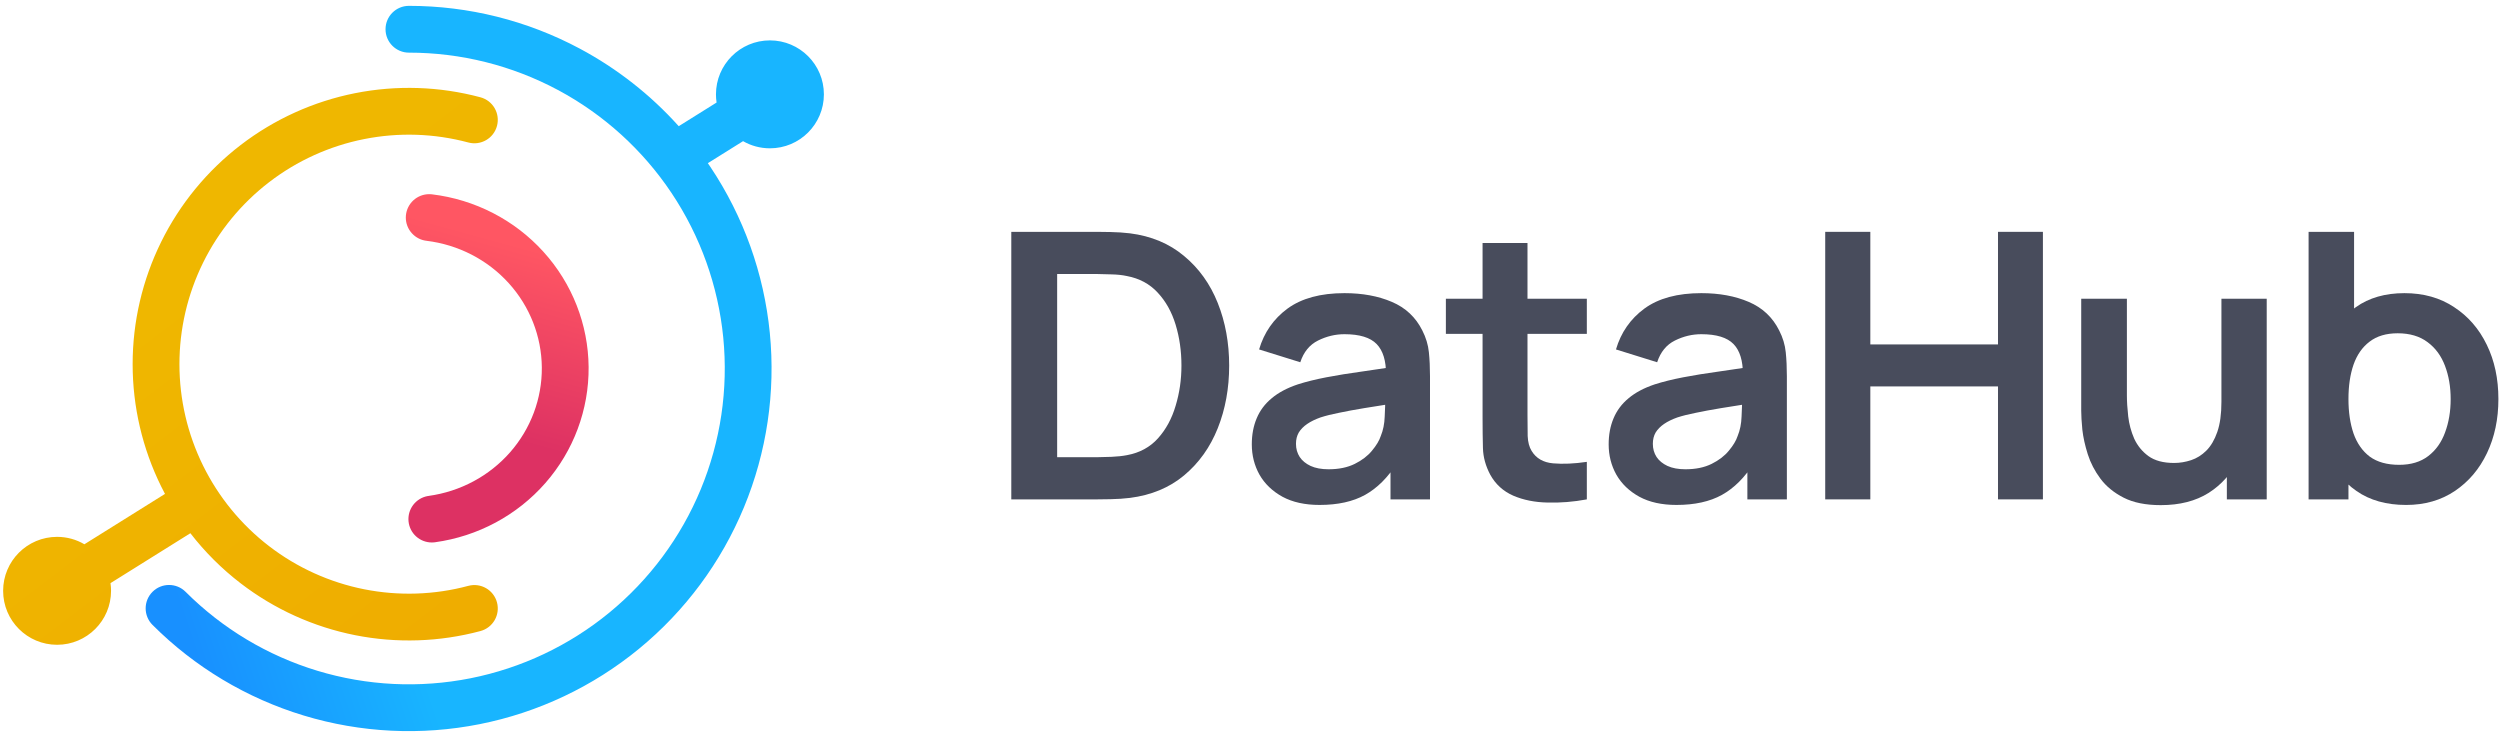
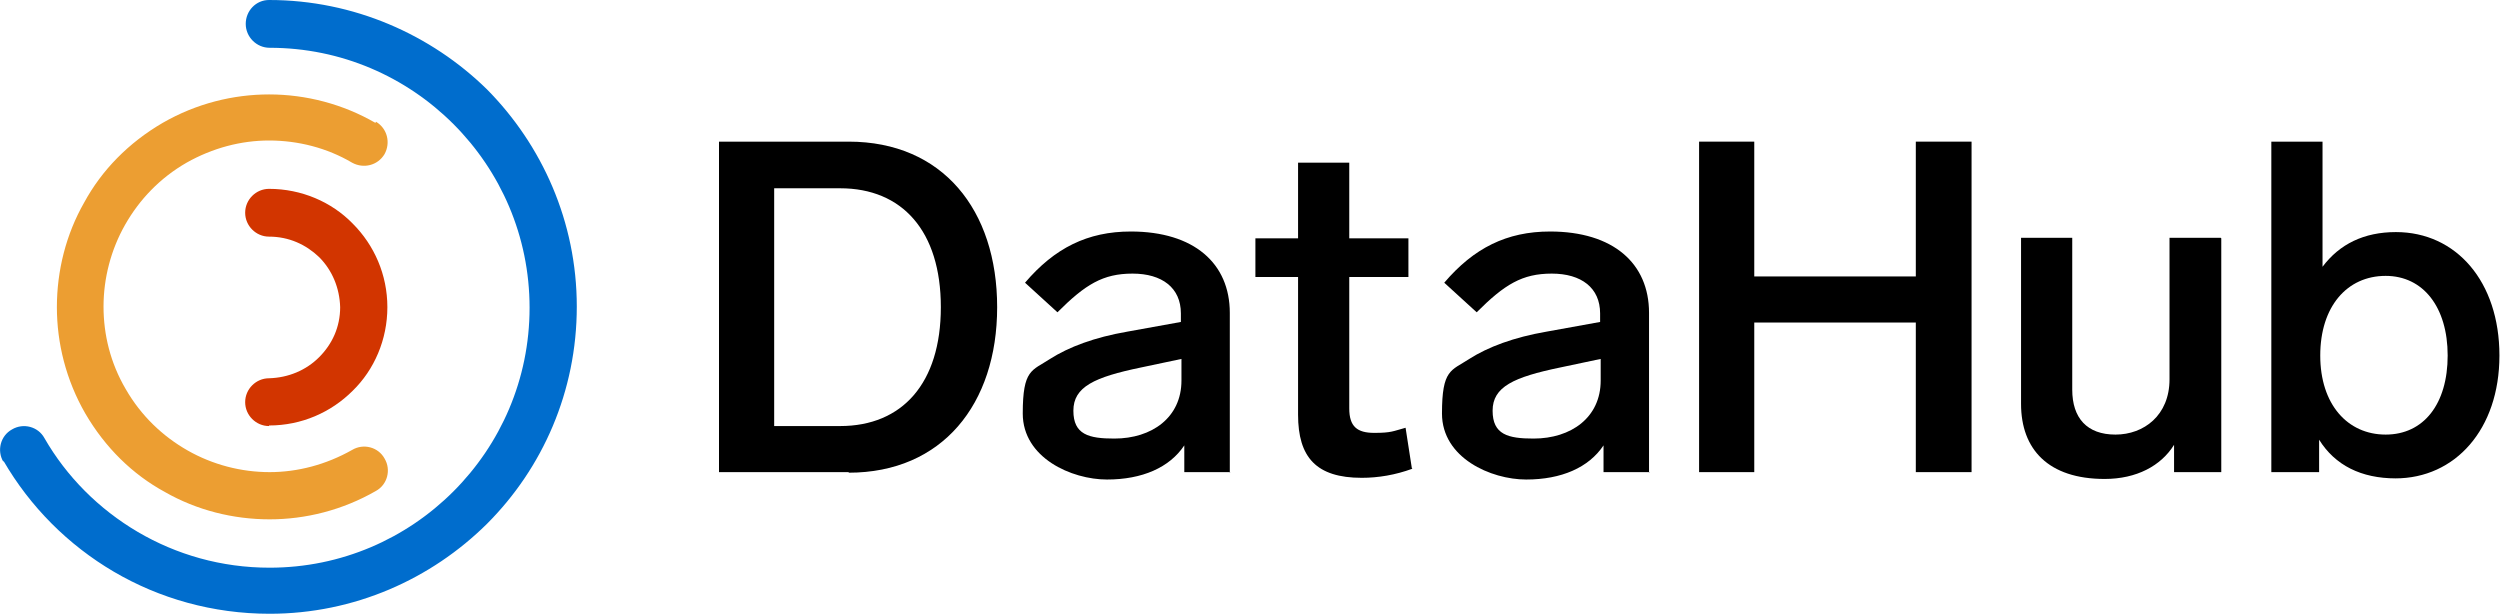
- <svg xmlns="http://www.w3.org/2000/svg" width="381" height="112" viewBox="0 0 381 112" fill="none">
-   <path fill-rule="evenodd" clip-rule="evenodd" d="M55.497 21.196C60.759 20.149 66.191 20.327 71.373 21.715C73.275 22.225 75.231 21.096 75.74 19.194C76.25 17.292 75.121 15.337 73.219 14.827C66.98 13.156 60.441 12.942 54.106 14.202C47.772 15.462 41.812 18.162 36.688 22.094C31.564 26.026 27.413 31.084 24.556 36.876C21.699 42.669 20.214 49.041 20.214 55.5C20.214 61.959 21.699 68.331 24.556 74.123C24.746 74.509 24.942 74.892 25.144 75.271L12.863 82.947C11.642 82.229 10.219 81.817 8.7 81.817C4.158 81.817 0.476 85.499 0.476 90.041C0.476 94.583 4.158 98.265 8.7 98.265C13.242 98.265 16.924 94.583 16.924 90.041C16.924 89.643 16.896 89.252 16.841 88.87L29.014 81.262C31.225 84.12 33.802 86.692 36.688 88.906C41.812 92.838 47.772 95.538 54.106 96.798C60.441 98.058 66.98 97.844 73.219 96.172C75.121 95.663 76.25 93.707 75.74 91.805C75.231 89.903 73.275 88.775 71.373 89.284C66.191 90.673 60.759 90.851 55.497 89.804C50.236 88.757 45.285 86.514 41.029 83.248C36.773 79.982 33.325 75.781 30.952 70.969C28.579 66.158 27.345 60.865 27.345 55.5C27.345 50.135 28.579 44.842 30.952 40.03C33.325 35.219 36.773 31.017 41.029 27.751C45.285 24.485 50.236 22.242 55.497 21.196Z" fill="url(#paint0_linear_5_4491)" />
-   <path d="M65.41 33.156C71.114 33.846 76.356 36.551 80.165 40.751C83.974 44.95 86.092 50.356 86.14 55.962C86.188 61.567 84.164 67.007 80.43 71.268C76.694 75.531 71.5 78.323 65.809 79.108" stroke="url(#paint1_linear_5_4491)" stroke-width="7.131" stroke-linecap="round" stroke-linejoin="round" />
-   <path fill-rule="evenodd" clip-rule="evenodd" d="M62.321 0.892C60.352 0.892 58.755 2.488 58.755 4.457C58.755 6.426 60.352 8.023 62.321 8.023C70.237 8.023 78.03 9.975 85.011 13.706C91.993 17.438 97.946 22.833 102.343 29.415C106.741 35.997 109.448 43.562 110.224 51.439C111 59.317 109.821 67.264 106.792 74.578C103.762 81.891 98.976 88.344 92.857 93.366C86.738 98.388 79.475 101.823 71.712 103.367C63.948 104.911 55.923 104.517 48.348 102.219C40.773 99.921 33.882 95.791 28.285 90.194C26.892 88.801 24.634 88.801 23.242 90.194C21.85 91.586 21.85 93.844 23.242 95.236C29.669 101.663 37.581 106.405 46.278 109.043C54.975 111.682 64.189 112.134 73.103 110.361C82.016 108.588 90.356 104.644 97.381 98.878C104.407 93.113 109.902 85.703 113.38 77.307C116.858 68.91 118.211 59.785 117.32 50.74C116.43 41.696 113.322 33.01 108.273 25.453C108.142 25.257 108.009 25.062 107.876 24.867L113.243 21.513C114.448 22.207 115.847 22.603 117.337 22.603C121.88 22.603 125.562 18.921 125.562 14.379C125.562 9.837 121.88 6.155 117.337 6.155C112.795 6.155 109.113 9.837 109.113 14.379C109.113 14.803 109.145 15.219 109.207 15.626L103.439 19.231C99.156 14.461 94.062 10.458 88.373 7.417C80.358 3.133 71.409 0.892 62.321 0.892Z" fill="url(#paint2_linear_5_4491)" />
-   <path d="M366.692 76.955C363.687 76.955 361.167 76.247 359.132 74.831C357.097 73.415 355.566 71.49 354.539 69.055C353.512 66.601 352.999 63.855 352.999 60.815C352.999 57.739 353.512 54.983 354.539 52.548C355.566 50.113 357.069 48.197 359.046 46.8C361.043 45.384 363.506 44.676 366.435 44.676C369.345 44.676 371.865 45.384 373.995 46.8C376.144 48.197 377.808 50.113 378.987 52.548C380.166 54.964 380.756 57.72 380.756 60.815C380.756 63.873 380.175 66.62 379.015 69.055C377.855 71.49 376.22 73.415 374.109 74.831C371.998 76.247 369.525 76.955 366.692 76.955ZM351.829 76.105V35.333H358.761V54.643H357.905V76.105H351.829ZM365.636 70.839C367.424 70.839 368.898 70.395 370.058 69.508C371.218 68.621 372.074 67.422 372.625 65.912C373.196 64.383 373.481 62.684 373.481 60.815C373.481 58.965 373.196 57.286 372.625 55.776C372.055 54.246 371.17 53.038 369.972 52.151C368.774 51.245 367.253 50.792 365.408 50.792C363.658 50.792 362.232 51.217 361.129 52.066C360.026 52.897 359.208 54.067 358.676 55.577C358.162 57.069 357.905 58.815 357.905 60.815C357.905 62.797 358.162 64.543 358.676 66.054C359.208 67.564 360.035 68.743 361.157 69.593C362.299 70.423 363.791 70.839 365.636 70.839Z" fill="#484C5C" />
-   <path d="M329.302 76.982C327.02 76.982 325.137 76.605 323.654 75.85C322.17 75.094 320.991 74.132 320.116 72.962C319.241 71.791 318.595 70.545 318.176 69.224C317.758 67.903 317.482 66.657 317.349 65.487C317.235 64.297 317.178 63.335 317.178 62.598V45.525H324.139V60.248C324.139 61.192 324.205 62.259 324.338 63.448C324.471 64.618 324.776 65.751 325.251 66.846C325.746 67.921 326.468 68.809 327.419 69.507C328.389 70.206 329.692 70.555 331.327 70.555C332.202 70.555 333.068 70.413 333.923 70.13C334.779 69.847 335.549 69.366 336.234 68.686C336.938 67.988 337.499 67.034 337.917 65.826C338.336 64.618 338.545 63.089 338.545 61.239L342.624 62.967C342.624 65.571 342.111 67.931 341.084 70.045C340.076 72.159 338.583 73.849 336.605 75.113C334.627 76.359 332.193 76.982 329.302 76.982ZM339.372 76.104V66.619H338.545V45.525H345.448V76.104H339.372Z" fill="#484C5C" />
-   <path d="M278.163 76.105V35.333H285.038V52.491H304.494V35.333H311.34V76.105H304.494V58.89H285.038V76.105H278.163Z" fill="#484C5C" />
-   <path d="M255.488 76.953C253.263 76.953 251.38 76.538 249.84 75.707C248.299 74.858 247.13 73.735 246.331 72.338C245.551 70.941 245.161 69.403 245.161 67.723C245.161 66.251 245.408 64.929 245.903 63.759C246.397 62.57 247.158 61.55 248.185 60.701C249.212 59.833 250.543 59.125 252.179 58.577C253.415 58.181 254.86 57.822 256.515 57.501C258.188 57.181 259.995 56.888 261.935 56.624C263.894 56.34 265.938 56.038 268.068 55.718L265.615 57.105C265.634 54.991 265.159 53.434 264.189 52.433C263.219 51.433 261.583 50.932 259.282 50.932C257.894 50.932 256.553 51.253 255.26 51.895C253.966 52.537 253.063 53.641 252.55 55.208L246.274 53.254C247.034 50.668 248.48 48.592 250.61 47.025C252.759 45.458 255.65 44.675 259.282 44.675C262.021 44.675 264.426 45.119 266.499 46.006C268.591 46.893 270.141 48.346 271.149 50.366C271.701 51.442 272.034 52.546 272.148 53.679C272.262 54.793 272.319 56.01 272.319 57.332V76.104H266.3V69.478L267.298 70.554C265.91 72.763 264.284 74.386 262.42 75.424C260.575 76.444 258.265 76.953 255.488 76.953ZM256.857 71.517C258.417 71.517 259.748 71.243 260.851 70.696C261.954 70.148 262.829 69.478 263.476 68.686C264.141 67.893 264.588 67.147 264.816 66.449C265.178 65.581 265.377 64.59 265.415 63.476C265.472 62.343 265.501 61.428 265.501 60.729L267.612 61.352C265.539 61.673 263.761 61.956 262.277 62.202C260.794 62.447 259.52 62.683 258.455 62.91C257.39 63.117 256.448 63.353 255.631 63.617C254.832 63.901 254.157 64.231 253.605 64.608C253.054 64.986 252.626 65.42 252.321 65.911C252.036 66.402 251.894 66.977 251.894 67.638C251.894 68.393 252.084 69.063 252.464 69.648C252.844 70.215 253.396 70.668 254.119 71.007C254.86 71.347 255.773 71.517 256.857 71.517Z" fill="#484C5C" />
-   <path d="M241.833 76.106C239.798 76.484 237.801 76.644 235.842 76.588C233.902 76.55 232.162 76.201 230.622 75.54C229.081 74.861 227.911 73.794 227.113 72.341C226.409 71.019 226.038 69.67 226 68.292C225.962 66.914 225.943 65.356 225.943 63.62V37.033H232.79V63.224C232.79 64.45 232.799 65.526 232.818 66.451C232.856 67.376 233.056 68.131 233.417 68.716C234.102 69.849 235.195 70.481 236.698 70.614C238.2 70.746 239.912 70.67 241.833 70.387V76.106ZM220.352 50.878V45.527H241.833V50.878H220.352Z" fill="#484C5C" />
-   <path d="M201.101 76.953C198.876 76.953 196.994 76.538 195.453 75.707C193.913 74.858 192.743 73.735 191.944 72.338C191.165 70.941 190.775 69.403 190.775 67.723C190.775 66.251 191.022 64.929 191.516 63.759C192.011 62.57 192.772 61.55 193.799 60.701C194.825 59.833 196.157 59.125 197.792 58.577C199.028 58.181 200.474 57.822 202.128 57.501C203.802 57.181 205.609 56.888 207.549 56.624C209.507 56.34 211.552 56.038 213.682 55.718L211.229 57.105C211.248 54.991 210.772 53.434 209.802 52.433C208.832 51.433 207.197 50.932 204.896 50.932C203.507 50.932 202.166 51.253 200.873 51.895C199.58 52.537 198.677 53.641 198.163 55.208L191.887 53.254C192.648 50.668 194.093 48.592 196.223 47.025C198.372 45.458 201.263 44.675 204.896 44.675C207.634 44.675 210.04 45.119 212.113 46.006C214.205 46.893 215.755 48.346 216.763 50.366C217.314 51.442 217.647 52.546 217.761 53.679C217.875 54.793 217.932 56.01 217.932 57.332V76.104H211.913V69.478L212.912 70.554C211.523 72.763 209.897 74.386 208.034 75.424C206.189 76.444 203.878 76.953 201.101 76.953ZM202.471 71.517C204.03 71.517 205.361 71.243 206.465 70.696C207.568 70.148 208.442 69.478 209.089 68.686C209.755 67.893 210.202 67.147 210.43 66.449C210.791 65.581 210.991 64.59 211.029 63.476C211.086 62.343 211.114 61.428 211.114 60.729L213.225 61.352C211.152 61.673 209.374 61.956 207.891 62.202C206.407 62.447 205.133 62.683 204.068 62.91C203.003 63.117 202.062 63.353 201.244 63.617C200.445 63.901 199.77 64.231 199.219 64.608C198.667 64.986 198.239 65.42 197.935 65.911C197.65 66.402 197.507 66.977 197.507 67.638C197.507 68.393 197.697 69.063 198.078 69.648C198.458 70.215 199.009 70.668 199.732 71.007C200.474 71.347 201.387 71.517 202.471 71.517Z" fill="#484C5C" />
-   <path d="M154.121 76.105V35.333H167.215C167.557 35.333 168.232 35.342 169.24 35.361C170.267 35.38 171.256 35.446 172.207 35.559C175.459 35.974 178.207 37.126 180.451 39.013C182.714 40.882 184.426 43.27 185.586 46.177C186.746 49.084 187.326 52.264 187.326 55.719C187.326 59.173 186.746 62.354 185.586 65.261C184.426 68.168 182.714 70.565 180.451 72.453C178.207 74.321 175.459 75.463 172.207 75.879C171.275 75.992 170.295 76.058 169.268 76.077C168.241 76.096 167.557 76.105 167.215 76.105H154.121ZM161.11 69.678H167.215C167.785 69.678 168.508 69.659 169.383 69.621C170.276 69.583 171.066 69.499 171.75 69.366C173.69 69.008 175.269 68.149 176.486 66.79C177.703 65.431 178.597 63.779 179.167 61.835C179.757 59.891 180.052 57.852 180.052 55.719C180.052 53.51 179.757 51.434 179.167 49.49C178.578 47.545 177.665 45.913 176.429 44.591C175.212 43.27 173.652 42.43 171.75 42.071C171.066 41.92 170.276 41.835 169.383 41.816C168.508 41.779 167.785 41.76 167.215 41.76H161.11V69.678Z" fill="#484C5C" />
+ <svg xmlns="http://www.w3.org/2000/svg" id="Layer_1" version="1.1" viewBox="0 0 439.5 108">
  <defs>
-     <linearGradient id="paint0_linear_5_4491" x1="73.899" y1="107.175" x2="26.492" y2="45.052" gradientUnits="userSpaceOnUse">
-       <stop stop-color="#EFAB00" />
-       <stop offset="1" stop-color="#EFB700" />
-     </linearGradient>
-     <linearGradient id="paint1_linear_5_4491" x1="49.31" y1="59.207" x2="57.006" y2="31.305" gradientUnits="userSpaceOnUse">
-       <stop stop-color="#DD3163" />
-       <stop offset="1" stop-color="#FF5663" />
-     </linearGradient>
-     <linearGradient id="paint2_linear_5_4491" x1="26.461" y1="92.99" x2="57.961" y2="82.534" gradientUnits="userSpaceOnUse">
-       <stop offset="0.03" stop-color="#1890FF" />
-       <stop offset="1" stop-color="#18B5FF" />
-     </linearGradient>
+     <style>
+       .st0 {
+         fill: #006dcd;
+       }
+ 
+       .st1 {
+         fill: #ec9e32;
+       }
+ 
+       .st2 {
+         fill: #d23500;
+       }
+     </style>
  </defs>
+   <g>
+     <path d="M149.2,83h-22.8V24.9h22.8c16.5,0,26.1,12,26.1,29.1s-9.7,29.1-26.1,29.1ZM136.1,33.1v41.8h11.6c10.9,0,17.7-7.5,17.7-20.9s-6.8-20.9-17.7-20.9h-11.6Z" />
+     <path d="M216.3,83h-8.1v-4.7c-2.6,3.9-7.4,6-13.6,6s-14.8-3.8-14.8-11.6,1.6-7.5,4.8-9.6c3.3-2.1,7.8-3.8,13.6-4.8l9.4-1.7v-1.5c0-4.5-3.3-7-8.5-7s-8.3,1.9-13.2,6.8l-5.7-5.2c5.2-6.1,11-9,18.6-9,11.1,0,17.4,5.6,17.4,14.3v28.1ZM207.7,63.1l-7.1,1.5c-8.2,1.7-11.9,3.4-11.9,7.6s2.7,4.9,7.2,4.9c6.6,0,11.8-3.7,11.8-10.2v-3.8Z" />
+     <path d="M248.3,82.4c-3,1.1-6,1.6-8.9,1.6-8,0-11.2-3.6-11.2-11.1v-24.2h-7.5v-6.8h7.5v-13.3h9v13.3h10.4v6.8h-10.4v23.1c0,3.2,1.4,4.3,4.4,4.3s3.3-.3,5.5-.9l1.1,7.1Z" />
+     <path d="M290,83h-8.1v-4.7c-2.6,3.9-7.4,6-13.6,6s-14.8-3.8-14.8-11.6,1.6-7.5,4.8-9.6c3.3-2.1,7.8-3.8,13.6-4.8l9.4-1.7v-1.5c0-4.5-3.3-7-8.5-7s-8.3,1.9-13.2,6.8l-5.7-5.2c5.2-6.1,11-9,18.6-9,11.1,0,17.4,5.6,17.4,14.3v28.1ZM281.4,63.1l-7.1,1.5c-8.2,1.7-11.9,3.4-11.9,7.6s2.7,4.9,7.2,4.9c6.6,0,11.8-3.7,11.8-10.2v-3.8Z" />
+     <path d="M346.6,83h-9.8v-26.3h-28.4v26.3h-9.7V24.9h9.7v23.7h28.4v-23.7h9.8v58.2Z" />
+     <path d="M390.5,41.9v41.1h-8.3v-4.8c-2.3,3.7-6.6,6-12.2,6-9.9,0-14.7-5.2-14.7-13.2v-29.2h9v26.7c0,5,2.6,7.9,7.6,7.9s9.5-3.4,9.5-9.7v-24.9h9Z" />
+     <path d="M421.2,84.1c-6.1,0-10.7-2.3-13.5-6.8v5.7h-8.4V24.9h9v22c3-4,7.3-6.1,12.9-6.1,10.6,0,18.2,8.7,18.2,21.7s-7.8,21.6-18.3,21.6ZM419.4,48.5c-6.8,0-11.5,5.4-11.5,14s4.8,13.9,11.5,13.9,10.9-5.4,10.9-13.9-4.3-14-10.9-14Z" />
+   </g>
+   <path class="st0" d="M.6,81c4.7,8.1,11.4,14.8,19.4,19.5,8,4.7,17.4,7.4,27.4,7.4,14.9,0,28.4-6.1,38.2-15.8,9.8-9.8,15.8-23.3,15.8-38.2,0-14.9-6.1-28.4-15.8-38.2C75.8,6.1,62.2,0,47.3,0,45,0,43.2,1.9,43.2,4.2s1.9,4.2,4.2,4.2c12.6,0,24,5.1,32.3,13.4,8.3,8.3,13.4,19.7,13.4,32.3,0,12.6-5.1,24-13.4,32.3-8.3,8.3-19.7,13.4-32.3,13.4-8.5,0-16.4-2.3-23.2-6.3-6.8-4-12.5-9.7-16.4-16.5-1.1-2-3.7-2.7-5.7-1.5-2,1.1-2.7,3.7-1.5,5.7h0Z" />
+   <path class="st1" d="M66,21.6c-5.7-3.3-12.2-5-18.7-5-6.3,0-12.8,1.6-18.7,5-6,3.5-10.7,8.3-13.8,14-3.2,5.6-4.8,12-4.8,18.4,0,6.3,1.6,12.8,5,18.7,3.5,6,8.3,10.7,14,13.8,5.6,3.2,12,4.8,18.4,4.8,6.3,0,12.8-1.6,18.7-5,2-1.1,2.7-3.7,1.5-5.7-1.1-2-3.7-2.7-5.7-1.5-4.6,2.6-9.6,3.9-14.5,3.9-5,0-10-1.3-14.4-3.8-4.4-2.5-8.2-6.1-10.9-10.8-2.7-4.6-3.9-9.6-3.9-14.5,0-5,1.3-10,3.8-14.4,2.5-4.4,6.1-8.2,10.8-10.9,4.6-2.6,9.6-3.9,14.5-3.9,5.1,0,10.2,1.3,14.6,3.9,2,1.1,4.5.5,5.7-1.5,1.1-2,.5-4.5-1.5-5.7h0Z" />
+   <path class="st2" d="M47.3,74.8c5.7,0,10.9-2.3,14.7-6.1,3.8-3.7,6.1-9,6.1-14.7,0-5.7-2.3-10.9-6.1-14.7-3.7-3.8-9-6.1-14.7-6.1-2.3,0-4.2,1.9-4.2,4.2s1.9,4.2,4.2,4.2c3.5,0,6.5,1.4,8.8,3.6,2.3,2.3,3.6,5.4,3.7,8.8,0,3.5-1.4,6.5-3.7,8.8-2.3,2.3-5.4,3.6-8.8,3.7-2.3,0-4.2,1.9-4.2,4.2s1.9,4.2,4.2,4.2h0Z" />
</svg>
